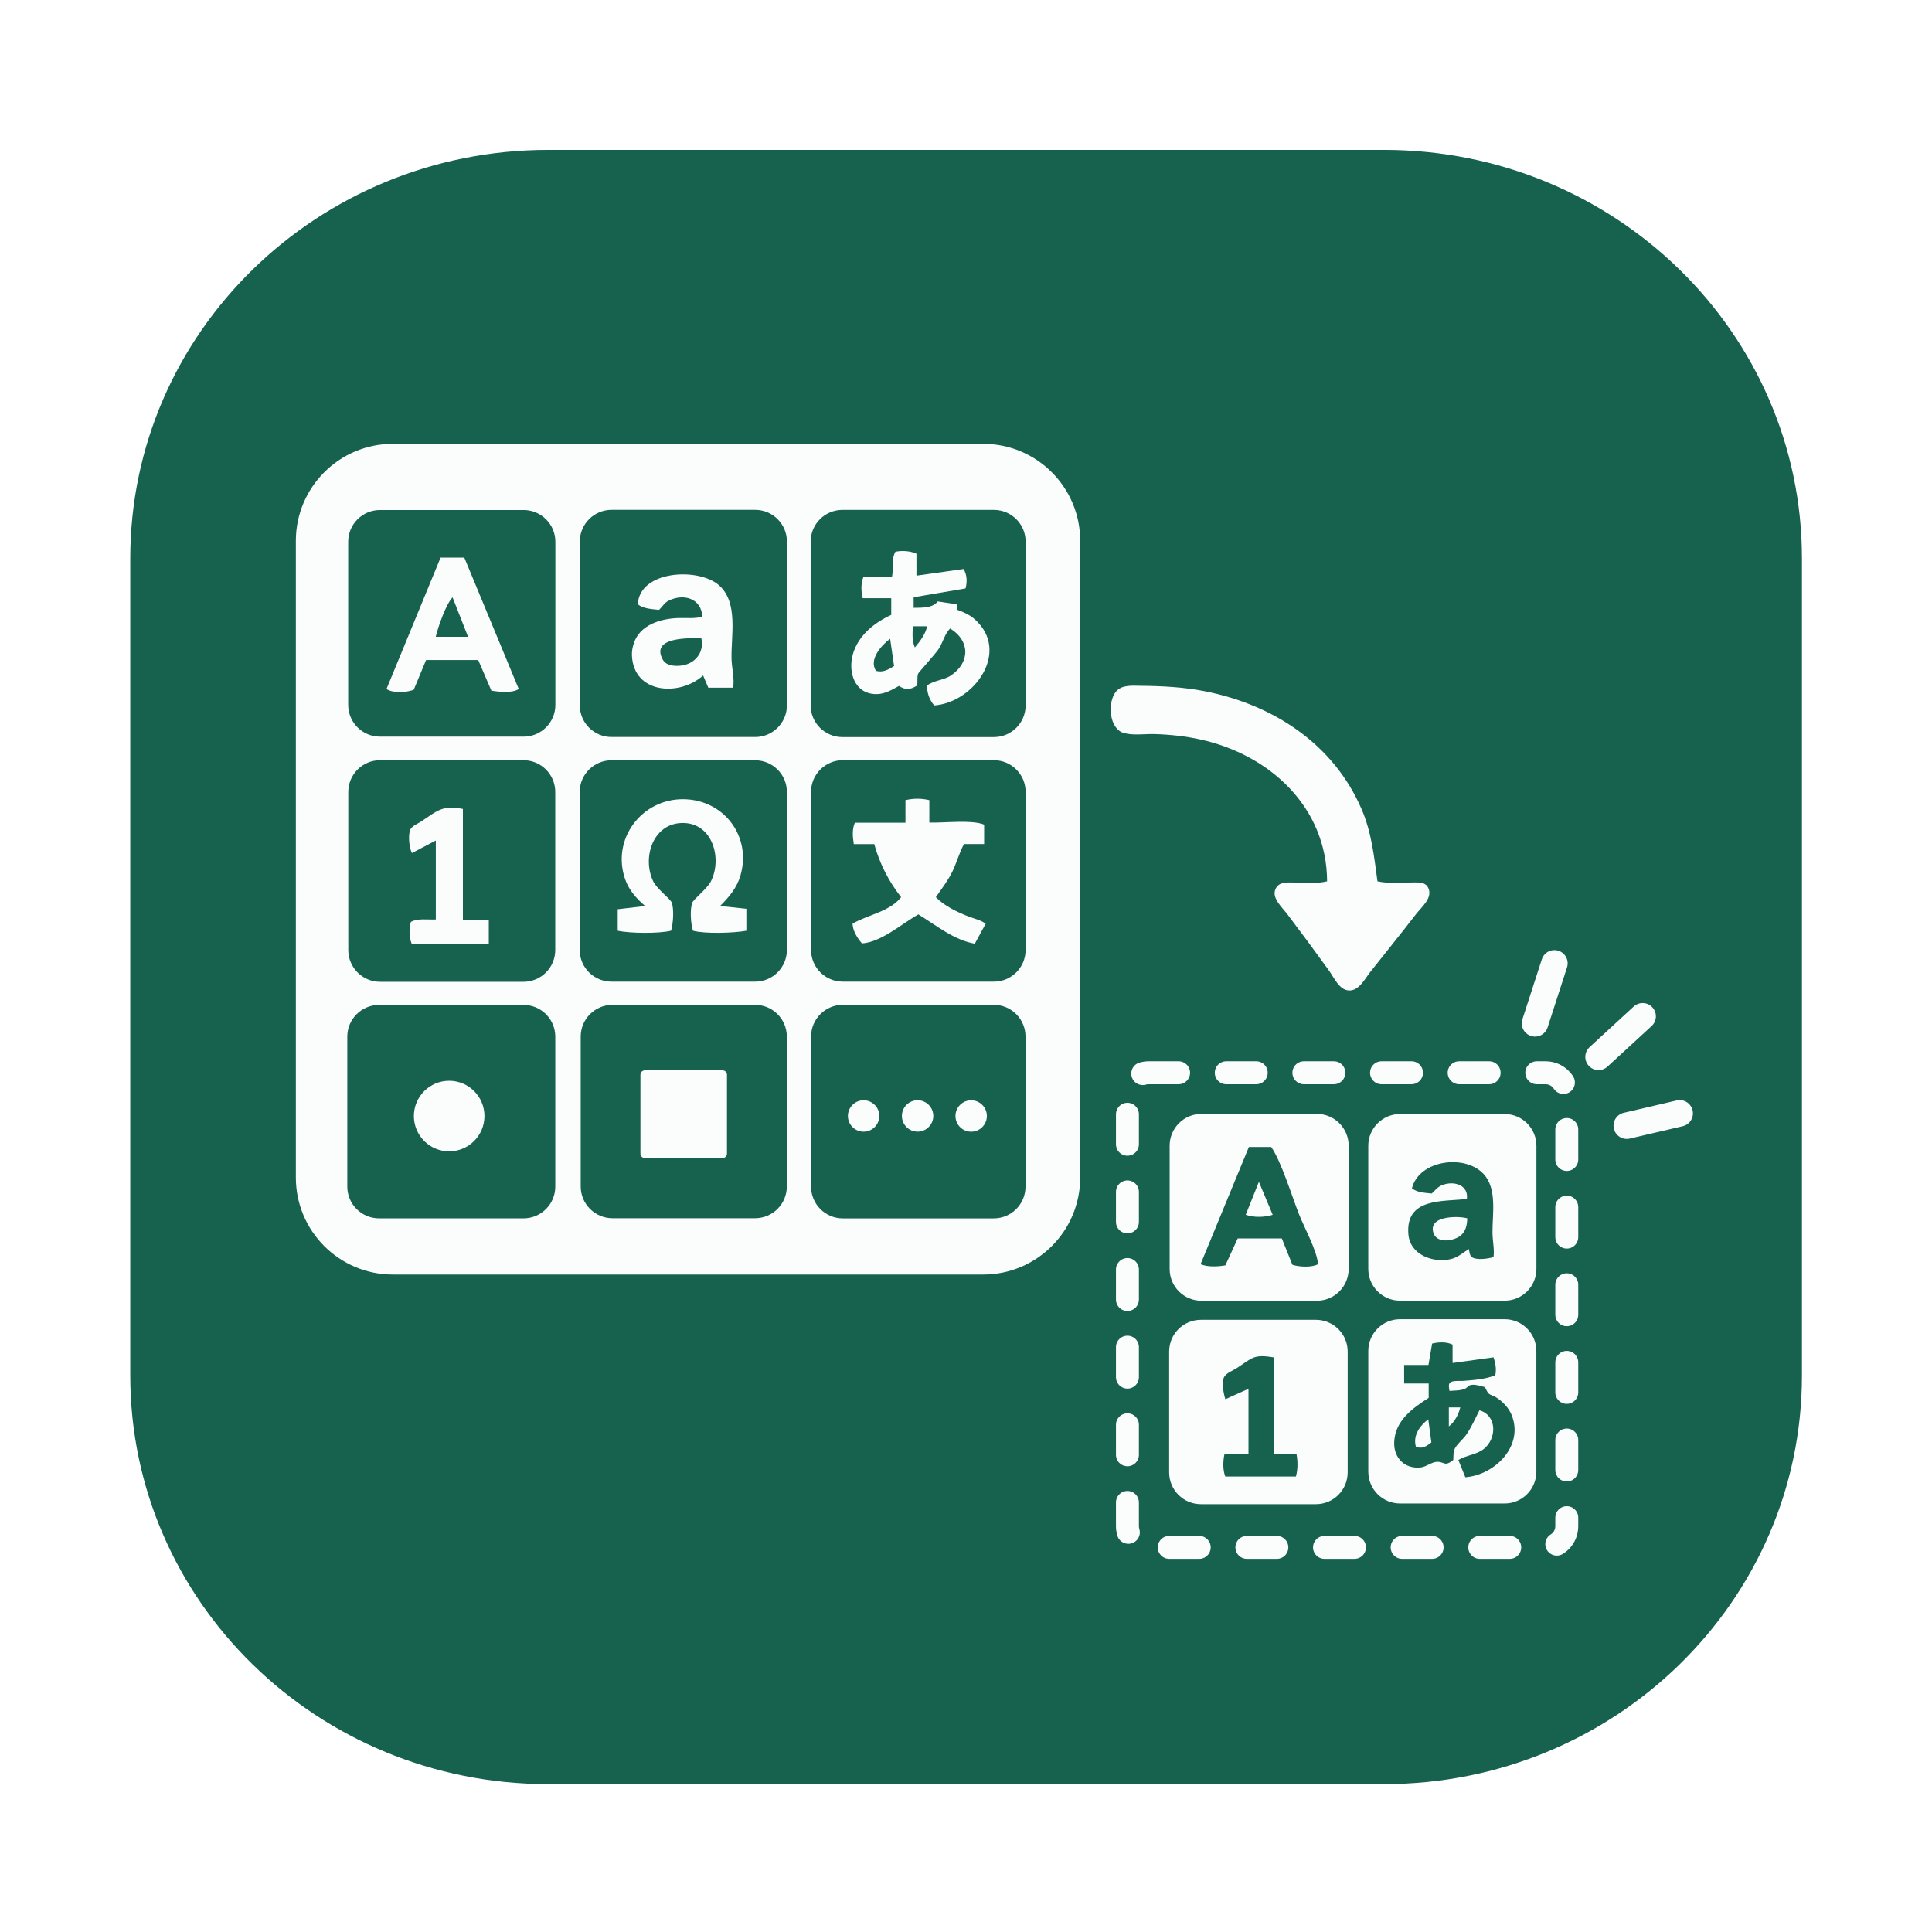
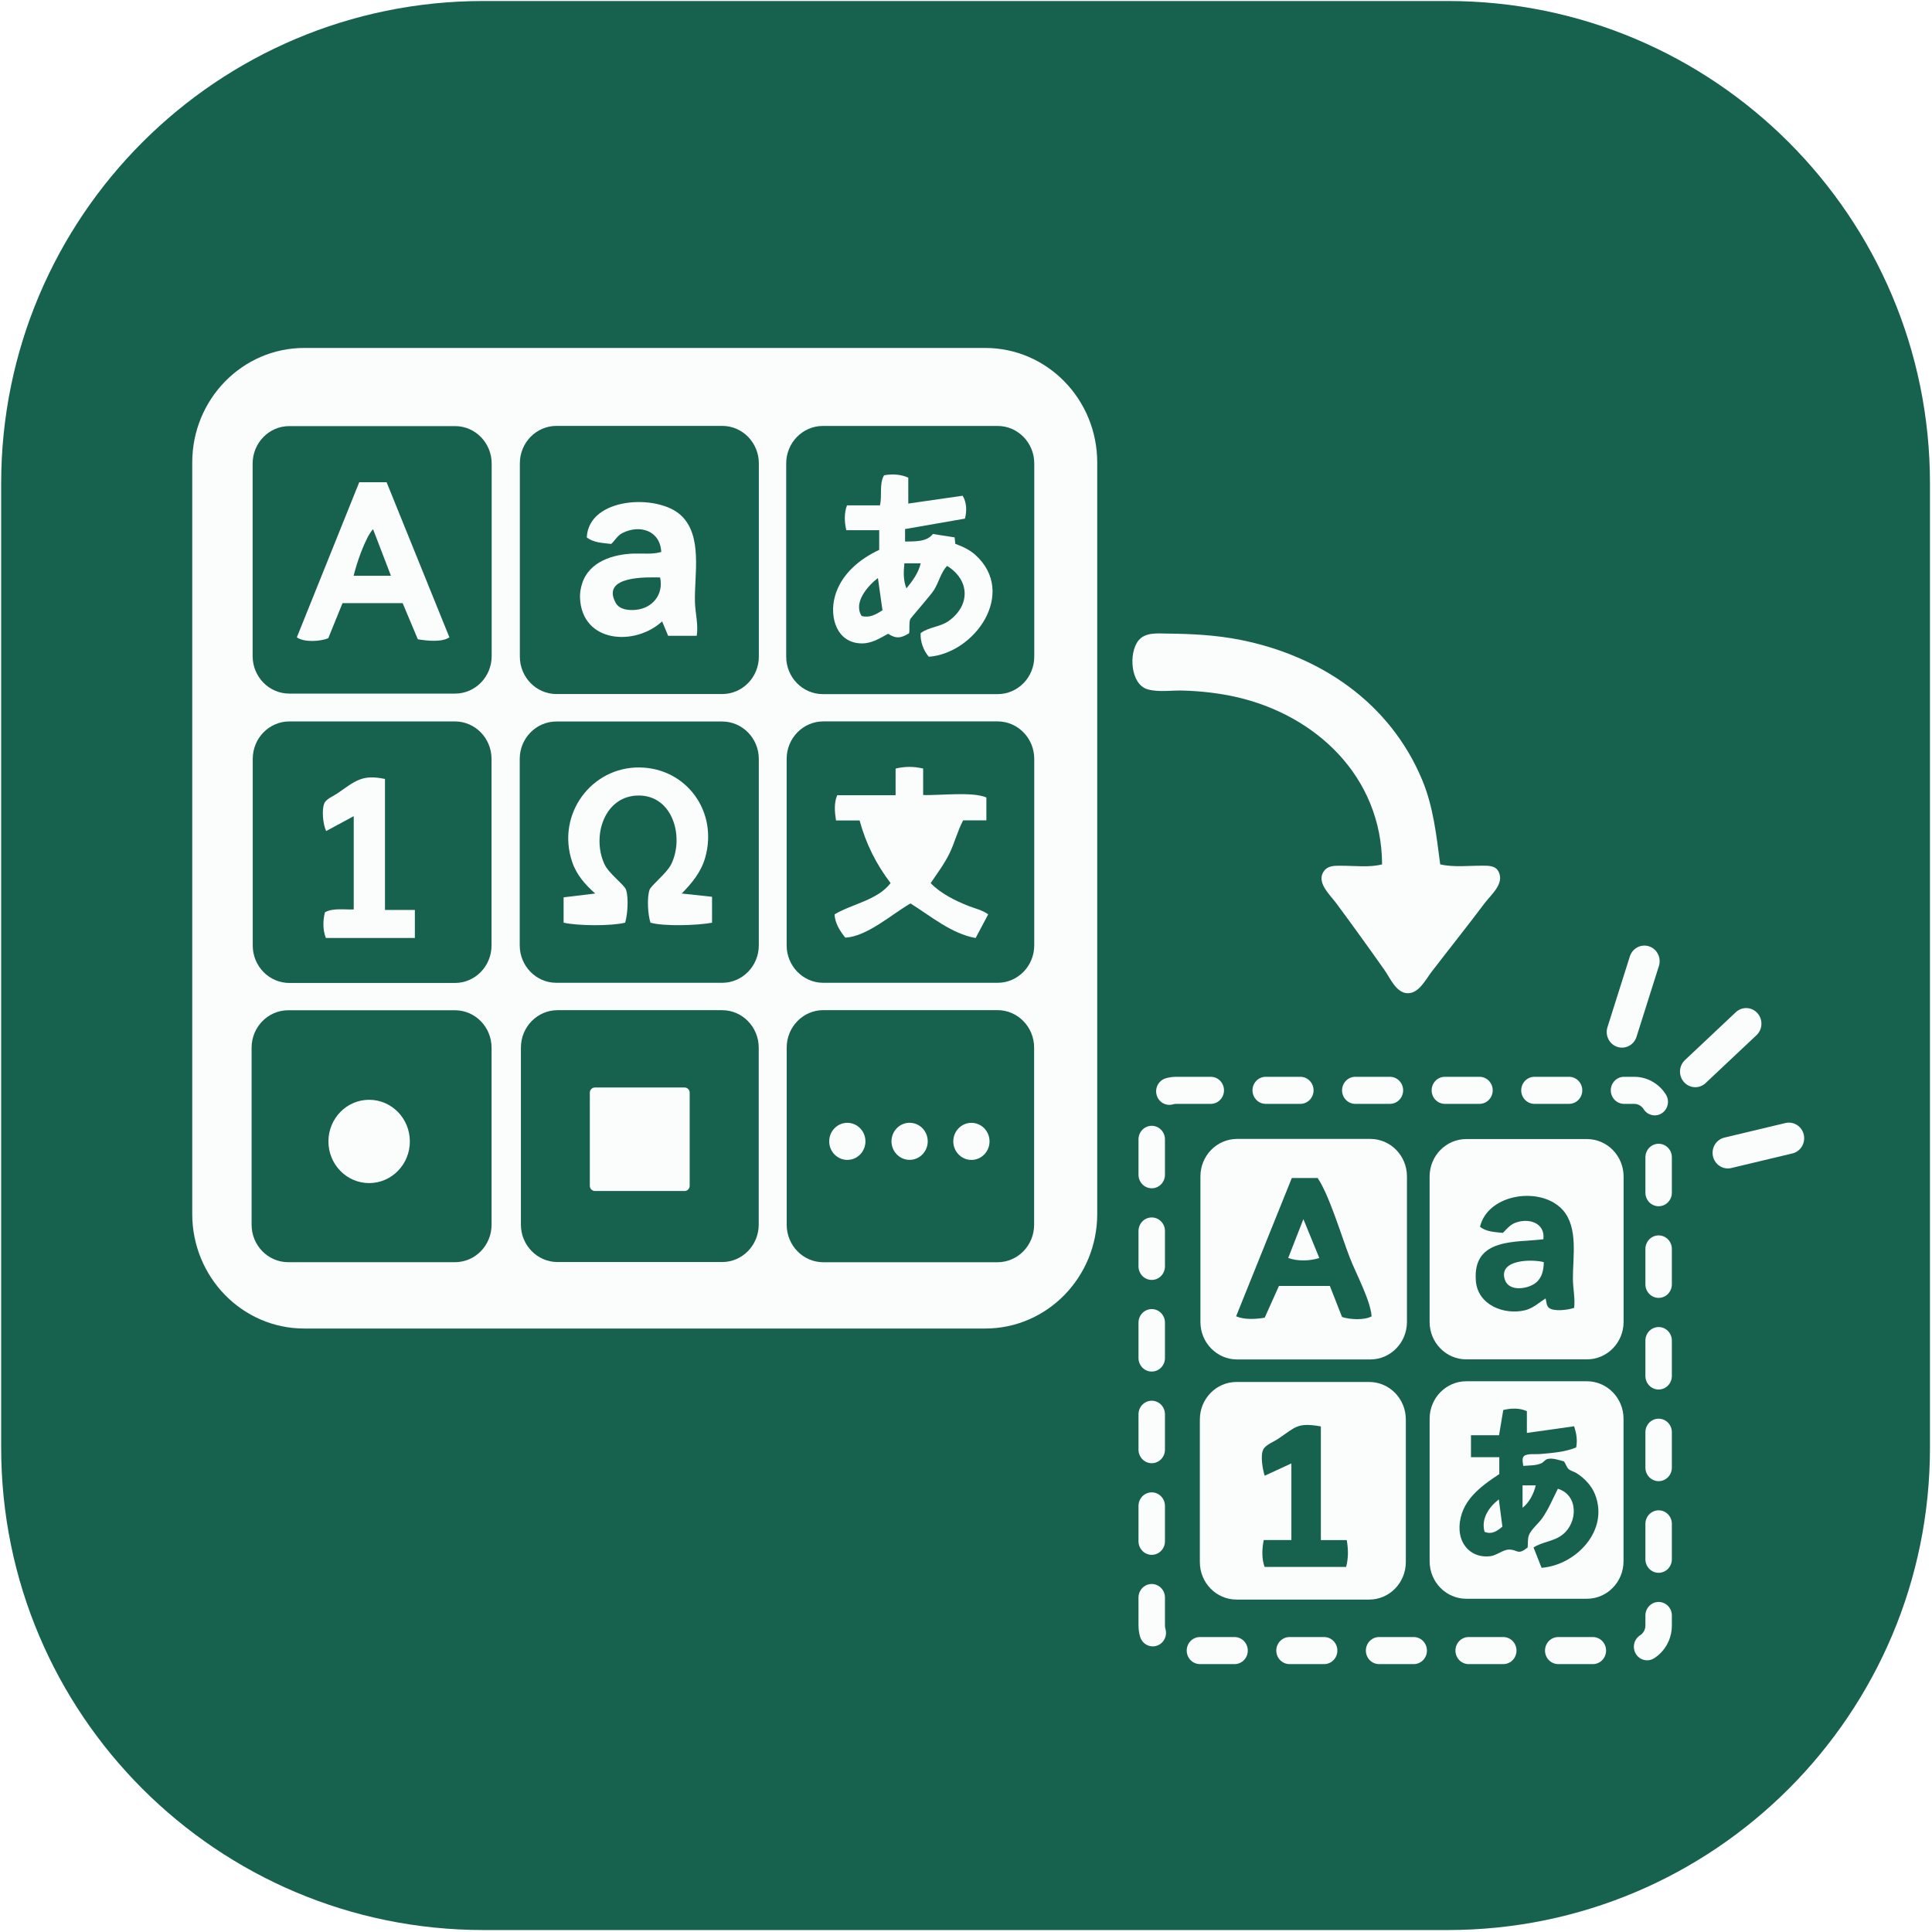
- <svg xmlns="http://www.w3.org/2000/svg" viewBox="0 0 1095 1095">
+ <svg xmlns="http://www.w3.org/2000/svg" viewBox="73.25 84.478 949.036 927.649" width="48" height="48" preserveAspectRatio="none">
  <rect x="73.826" y="84.964" width="947.46" height="926.22" rx="236.865" fill="#16624f" ry="231.555" />
  <rect x="167.68" y="251.55" width="444.55" height="470.82" rx="55" fill="#fbfcfc" />
  <g fill="#16624f">
    <rect x="197.35" y="289.07" width="117.42" height="128.44" rx="18" />
    <rect x="328.61" y="288.97" width="117.4" height="128.75" rx="18" />
    <rect x="459.45" y="289" width="121.85" height="128.76" rx="18" />
    <rect x="197.4" y="430.87" width="117.3" height="125.58" rx="18" />
    <rect x="328.55" y="430.91" width="117.44" height="125.46" rx="18" />
    <rect x="459.67" y="430.86" width="121.62" height="125.51" rx="18" />
    <rect x="196.84" y="569.55" width="117.88" height="120.97" rx="18" />
    <rect x="329.13" y="569.51" width="116.82" height="120.94" rx="18" />
    <rect x="459.69" y="569.49" width="121.54" height="121.05" rx="18" />
  </g>
  <g fill="#fbfcfc" fill-rule="evenodd">
    <path d="m263.16 316.03c10.28 24.82 20.57 49.65 30.85 74.47-3.68 2.46-11.15 1.65-15.51 0.93-2.49-5.78-4.97-11.57-7.46-17.35h-29.54c-2.33 5.61-4.67 11.22-7 16.84-3.95 1.59-11.89 2.07-15.44-0.42 10.22-24.82 20.43-49.65 30.65-74.47zm-6.66 22.53c-3.75 3.87-8.22 16.78-9.53 22.36h18.31c-2.93-7.46-5.85-14.91-8.78-22.36z" />
    <path d="m415.5 389.76h-14.05c-0.99-2.31-1.97-4.62-2.95-6.93-13.23 11.99-39.42 10.51-40.34-11.33-0.1-2.31 0.33-4.66 1.05-6.86 3.44-10.57 15.25-14.05 25.29-14.36 4.55-0.15 9.26 0.48 13.57-0.78-0.53-10.27-10.48-13.35-19.15-9.05-2.34 1.16-3.57 3.52-5.42 5.2-3.94-0.43-8.86-0.61-12.02-3.15 0.99-19.38 34.7-21.02 46.2-10.65 10.93 9.85 6.57 28.61 6.94 41.65 0.16 5.45 1.75 10.94 0.88 16.26zm-18-28.02c-6.19-0.08-29.07-0.99-21.86 12.1 1.88 3.42 6.42 3.76 9.86 3.46 8.32-0.74 13.83-7.48 12-15.56z" />
    <path d="m519.42 313.83v12.43c8.9-1.25 17.8-2.51 26.71-3.76 1.99 3.22 2.11 7.38 1.11 11-9.8 1.67-19.6 3.33-29.4 5v6c4.67-0.08 10.7 0.23 13.66-3.63 3.56 0.54 7.12 1.09 10.68 1.63 0.11 1.03 0.21 2.05 0.32 3.08 3.57 1.3 7.13 2.88 9.99 5.44 20.39 18.24-0.33 47.14-22.99 48.8-2.7-3.06-4.22-7.32-4.02-11.32 3.89-2.98 9.57-2.93 13.73-5.83 10.83-7.54 10.44-19.7-0.71-26.47-2.95 2.91-4.09 7.82-6.37 11.45-1.66 2.65-11.51 13.48-11.76 14.15-0.7 1.89-0.2 4.66-0.52 6.7-3.96 2.44-6.42 2.77-10.35 0.28-4.14 2.24-8.12 4.7-13 4.63-12.18-0.15-15.99-12.51-13.11-22.63 3-10.59 12.16-17.92 21.74-22.28v-9.45h-16.17c-0.93-3.99-1.11-8.09 0.35-11.93h16.19c1.15-4.69-0.47-10.2 2-14.41 3.78-0.78 8.43-0.5 11.92 1.12zm6.08 41.12h-8c-0.43 4.2-0.59 8.09 1 12.02 2.95-3.43 6.02-7.59 7-12.02zm-21 7.07c-5.06 3.76-12.21 11.85-8 18.21 3.9 1.05 6.93-0.66 10.24-2.73-0.75-5.16-1.49-10.32-2.24-15.48z" />
    <path d="m262.36 458.5v62.89h14.68v13.45h-43.72c-1.53-3.71-1.51-8.47-0.44-12.34 3.93-2.16 9.65-1.17 14.13-1.36v-44.78c-4.51 2.38-9.03 4.76-13.54 7.14-1.5-2.92-2.35-10.15-0.86-13.41 0.93-2.04 4.54-3.43 6.33-4.64 8.75-5.89 12.02-9.31 23.42-6.95z" />
    <path d="m408.12 513.5c4.97 0.52 9.94 1.05 14.9 1.57v12.45c-7.1 1.31-23.49 1.84-30.25-0.02-1.27-3.81-1.81-11.84-0.46-15.76 0.75-2.16 8.47-7.95 10.65-12.29 6.43-12.79 1.01-32.65-15.51-33-17.09-0.37-23.71 19.24-17.31 32.91 2.16 4.6 9.87 10.01 10.64 12.33 1.32 3.99 0.75 11.89-0.44 15.81-6.89 1.68-23.26 1.55-30.24 0v-12.17c5.18-0.61 10.36-1.22 15.53-1.83-4.91-4.23-9.2-8.99-11.34-15.22-7.87-22.88 9.53-45.64 33.21-45.31 22.85 0.32 38.61 21.12 32.16 43.28-2.05 7.02-6.48 12.21-11.54 17.25z" />
    <path d="m526.72 453.5v12.71c8.09 0.27 24.31-1.72 31.06 1.18v10.99h-11.41c-2.71 4.92-4.15 10.7-6.7 15.83-2.53 5.09-6.04 9.63-9.26 14.29 4.77 4.93 12.26 8.55 18.62 10.98 3.28 1.25 6.75 1.97 9.64 4.02-2.06 3.79-4.11 7.58-6.17 11.37-11.92-2.09-21.95-10.48-32-16.61-9.22 5.18-21.26 15.87-32 16.43-2.67-3.15-5.17-7.13-5.29-11.19 8.59-5.02 21.08-6.79 27.52-15-7.07-9.01-12.18-19.05-15.23-30.09h-11.59c-0.64-4.13-1.06-8.24 0.59-12.11h28.69v-12.8c4.58-1.06 8.96-1.07 13.53 0z" />
    <circle cx="254.58" cy="632.54" r="20" />
    <rect x="362.98" y="606.64" width="49.05" height="49.7" rx="2.5" />
    <circle cx="489.47" cy="632.5" r="8.9" />
    <circle cx="520.07" cy="632.48" r="8.9" />
    <circle cx="550.43" cy="632.51" r="8.9" />
    <path d="m780.71 499.5c6.56 1.51 14.01 0.6 20.79 0.64 2.89 0.02 6.39-0.14 7.92 2.94 2.88 5.81-3.71 10.92-6.85 15.02-8.53 11.1-17.4 21.94-26.05 32.94-3.04 3.87-6.35 10.6-12.02 10.33-5.48-0.27-8.39-7.29-11.18-11.15-7.81-10.83-15.75-21.59-23.81-32.23-2.85-3.75-9.14-9.27-6.46-14.39 1.96-3.72 5.8-3.44 9.45-3.43 6.38 0 13.54 0.9 19.66-0.67-0.21-42.25-32.63-71.71-71.69-80.36-8.45-1.87-17.33-2.83-25.97-3.09-5.55-0.17-12.09 0.9-17.47-0.58-8.49-2.32-9.48-17.45-4.54-23.46 3.31-4.03 9.37-3.37 14.01-3.32 12.11 0.11 24.2 0.71 36.1 3.03 38.94 7.6 73.19 29.83 89.16 67.01 5.63 13.09 7.05 26.84 8.95 40.77z" />
  </g>
  <rect x="639" y="608" width="249" height="269" rx="12" fill="none" stroke="#fbfcfc" stroke-dasharray="17 27" stroke-linecap="round" stroke-width="13" />
  <g fill="#fbfcfc">
    <rect x="662.92" y="631.33" width="101.45" height="105.89" rx="18" />
    <rect x="775.5" y="631.4" width="95.29" height="105.78" rx="18" />
    <rect x="662.64" y="748.03" width="101.18" height="104.48" rx="18" />
    <rect x="775.51" y="747.69" width="95.25" height="104.43" rx="18" />
  </g>
  <g fill="#16624f" fill-rule="evenodd">
    <path d="m720.5 650.09h-12.68c-9.12 22.13-18.25 44.27-27.37 66.41 4.04 1.72 9.74 1.4 14.05 0.66 2.33-5.08 4.67-10.16 7-15.25h25l6 14.94c3.81 1.22 10.99 1.63 14.51-0.35-0.6-7.81-7.66-20.44-10.74-28.23-4.07-10.27-9.97-29.75-15.77-38.18zm-7 19.75c2.61 6.22 5.21 12.44 7.82 18.66-4.58 1.49-10.73 1.62-15.28 0 2.48-6.22 4.97-12.44 7.46-18.66z" />
    <path d="m846.5 712.45c0.55-4.55-0.58-9.28-0.61-13.95-0.07-10.37 2.71-24.55-4.91-32.97-10.5-11.62-36.73-8.13-40.73 7.97 2.93 2.42 7.52 2.57 11.25 2.94 1.79-1.74 3.37-3.74 5.76-4.71 6.55-2.67 15.12-0.29 14.13 7.77-13.16 1.71-34.86-1.02-33.17 19.99 0.94 11.68 13.95 16.46 24 14.14 4.15-0.96 6.84-3.61 10.28-5.71 0.31 1.33 0.41 3.55 1.57 4.48 2.55 2.03 9.61 1 12.43 0.05zm-14.9-21.95c-0.1 3.69-0.77 7.33-3.8 9.81-3.74 3.06-13.2 4.61-15.29-1.27-3.57-10.06 13.73-10.01 19.09-8.54z" />
    <path d="m722.08 769.37c-11.7-2-12.29 0.29-21.15 6.06-2.06 1.35-5.94 2.75-7.11 4.98-1.59 3.01-0.29 9.75 0.68 12.63 4.37-1.97 8.73-3.94 13.1-5.91v36.79h-13.57c-0.88 4.15-1.09 8.96 0.42 12.91h40.05c1.15-4.37 1.08-8.41 0.3-12.87h-12.72z" />
    <path d="m823.28 762.07c-3.46-1.63-7.92-1.49-11.6-0.57-0.69 4.04-1.38 8.07-2.07 12.11h-13.79v10.53h13.91v8.12c-9.22 5.95-19.12 12.94-19.54 25.24-0.31 8.99 6.27 15.32 15.25 14.17 3-0.39 6.22-3.17 9.08-3.17 4.44 0.01 4.08 2.93 9.14-1 0.18-1.79-0.04-4.06 0.56-5.75 1.01-2.83 4.89-5.88 6.67-8.4 3.13-4.45 5.14-9.24 7.61-14.04 10.1 2.94 9.93 16.16 2.32 22.02-4.33 3.34-9.93 3.39-14.26 6.17 1.32 3.25 2.63 6.51 3.94 9.76 16.85-1.26 33.45-17.96 26.16-35.48-1.72-4.12-5.21-7.64-8.98-9.97-1.12-0.69-3.06-1.13-3.98-2.04-0.97-0.96-1.36-2.49-2.2-3.61-2.38-0.59-5.51-1.73-7.97-1.17-1.38 0.31-1.87 1.46-3.09 2.04-2.54 1.2-6.22 1.07-8.94 1.29-0.12-1.35-0.88-3.76 0.45-4.79 1.59-1.22 5.59-0.72 7.52-0.88 5.84-0.48 12.6-0.96 18.03-3.19 0.68-3.58 0.14-6.65-1-10.16-7.74 1.07-15.48 2.13-23.22 3.2zm4.36 35.62c-0.99 4.05-3.21 8.28-6.48 10.74v-10.74zm-18.14 6.72c0.59 4.37 1.17 8.73 1.76 13.09-2.85 2.28-5.2 3.84-8.76 2.5-1.79-6.32 2.06-11.81 7-15.59z" />
  </g>
  <g fill="none" stroke="#fbfcfc" stroke-linecap="round" stroke-width="15">
    <path d="m881 546-11 34" />
    <path d="m931 576-25 23" />
    <path d="m952 631-30 7" />
  </g>
</svg>
